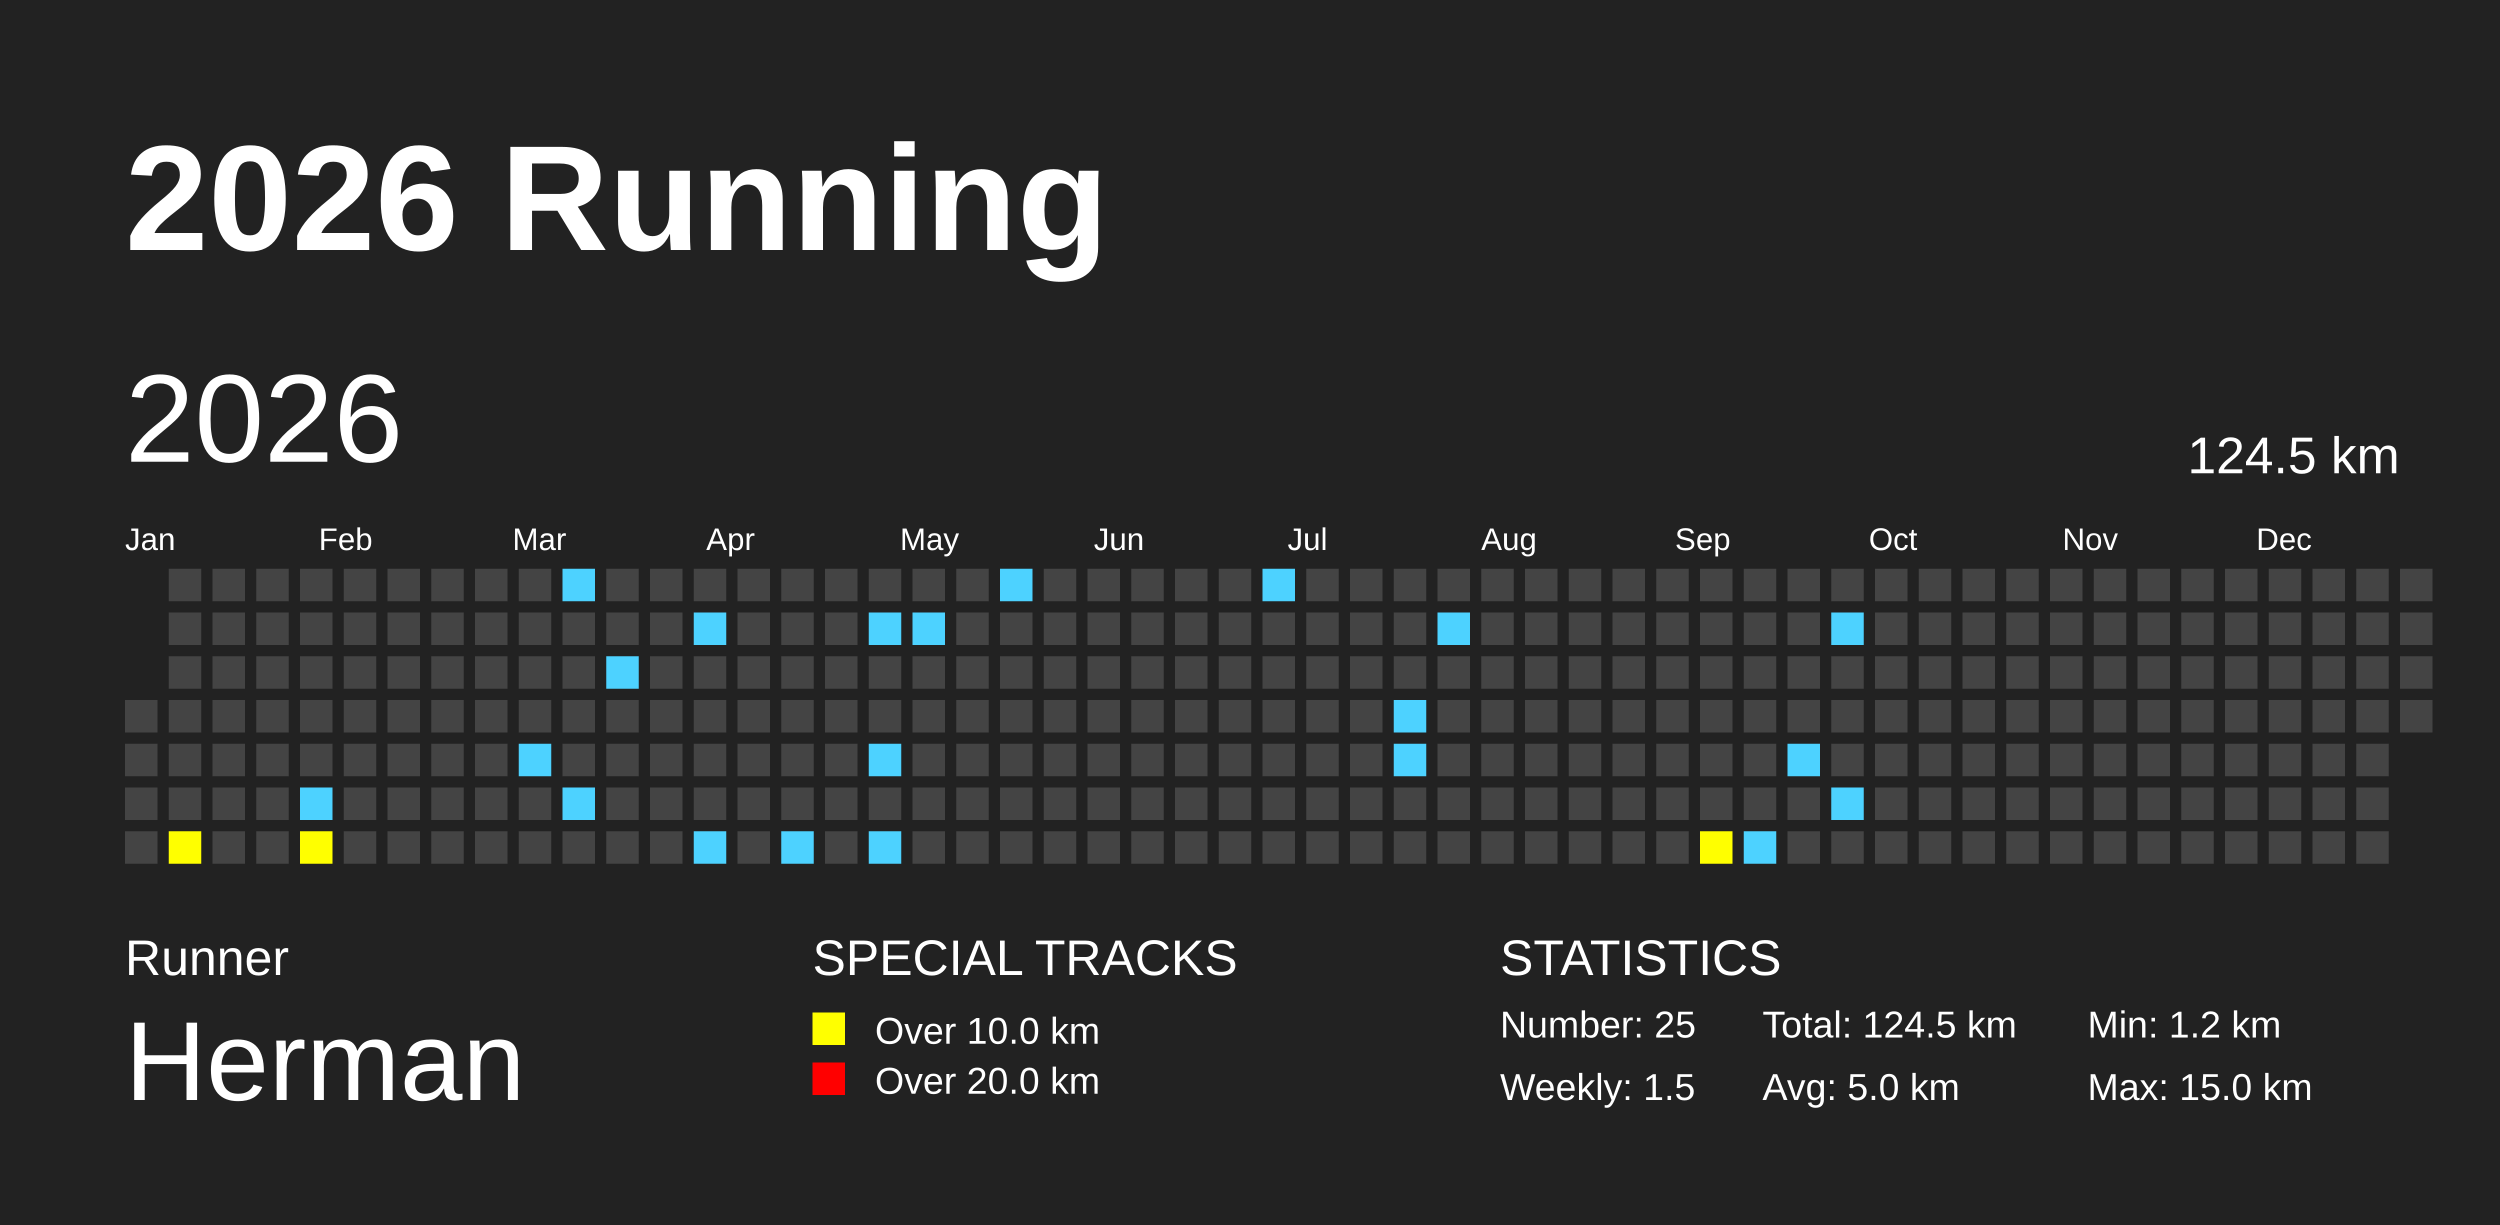
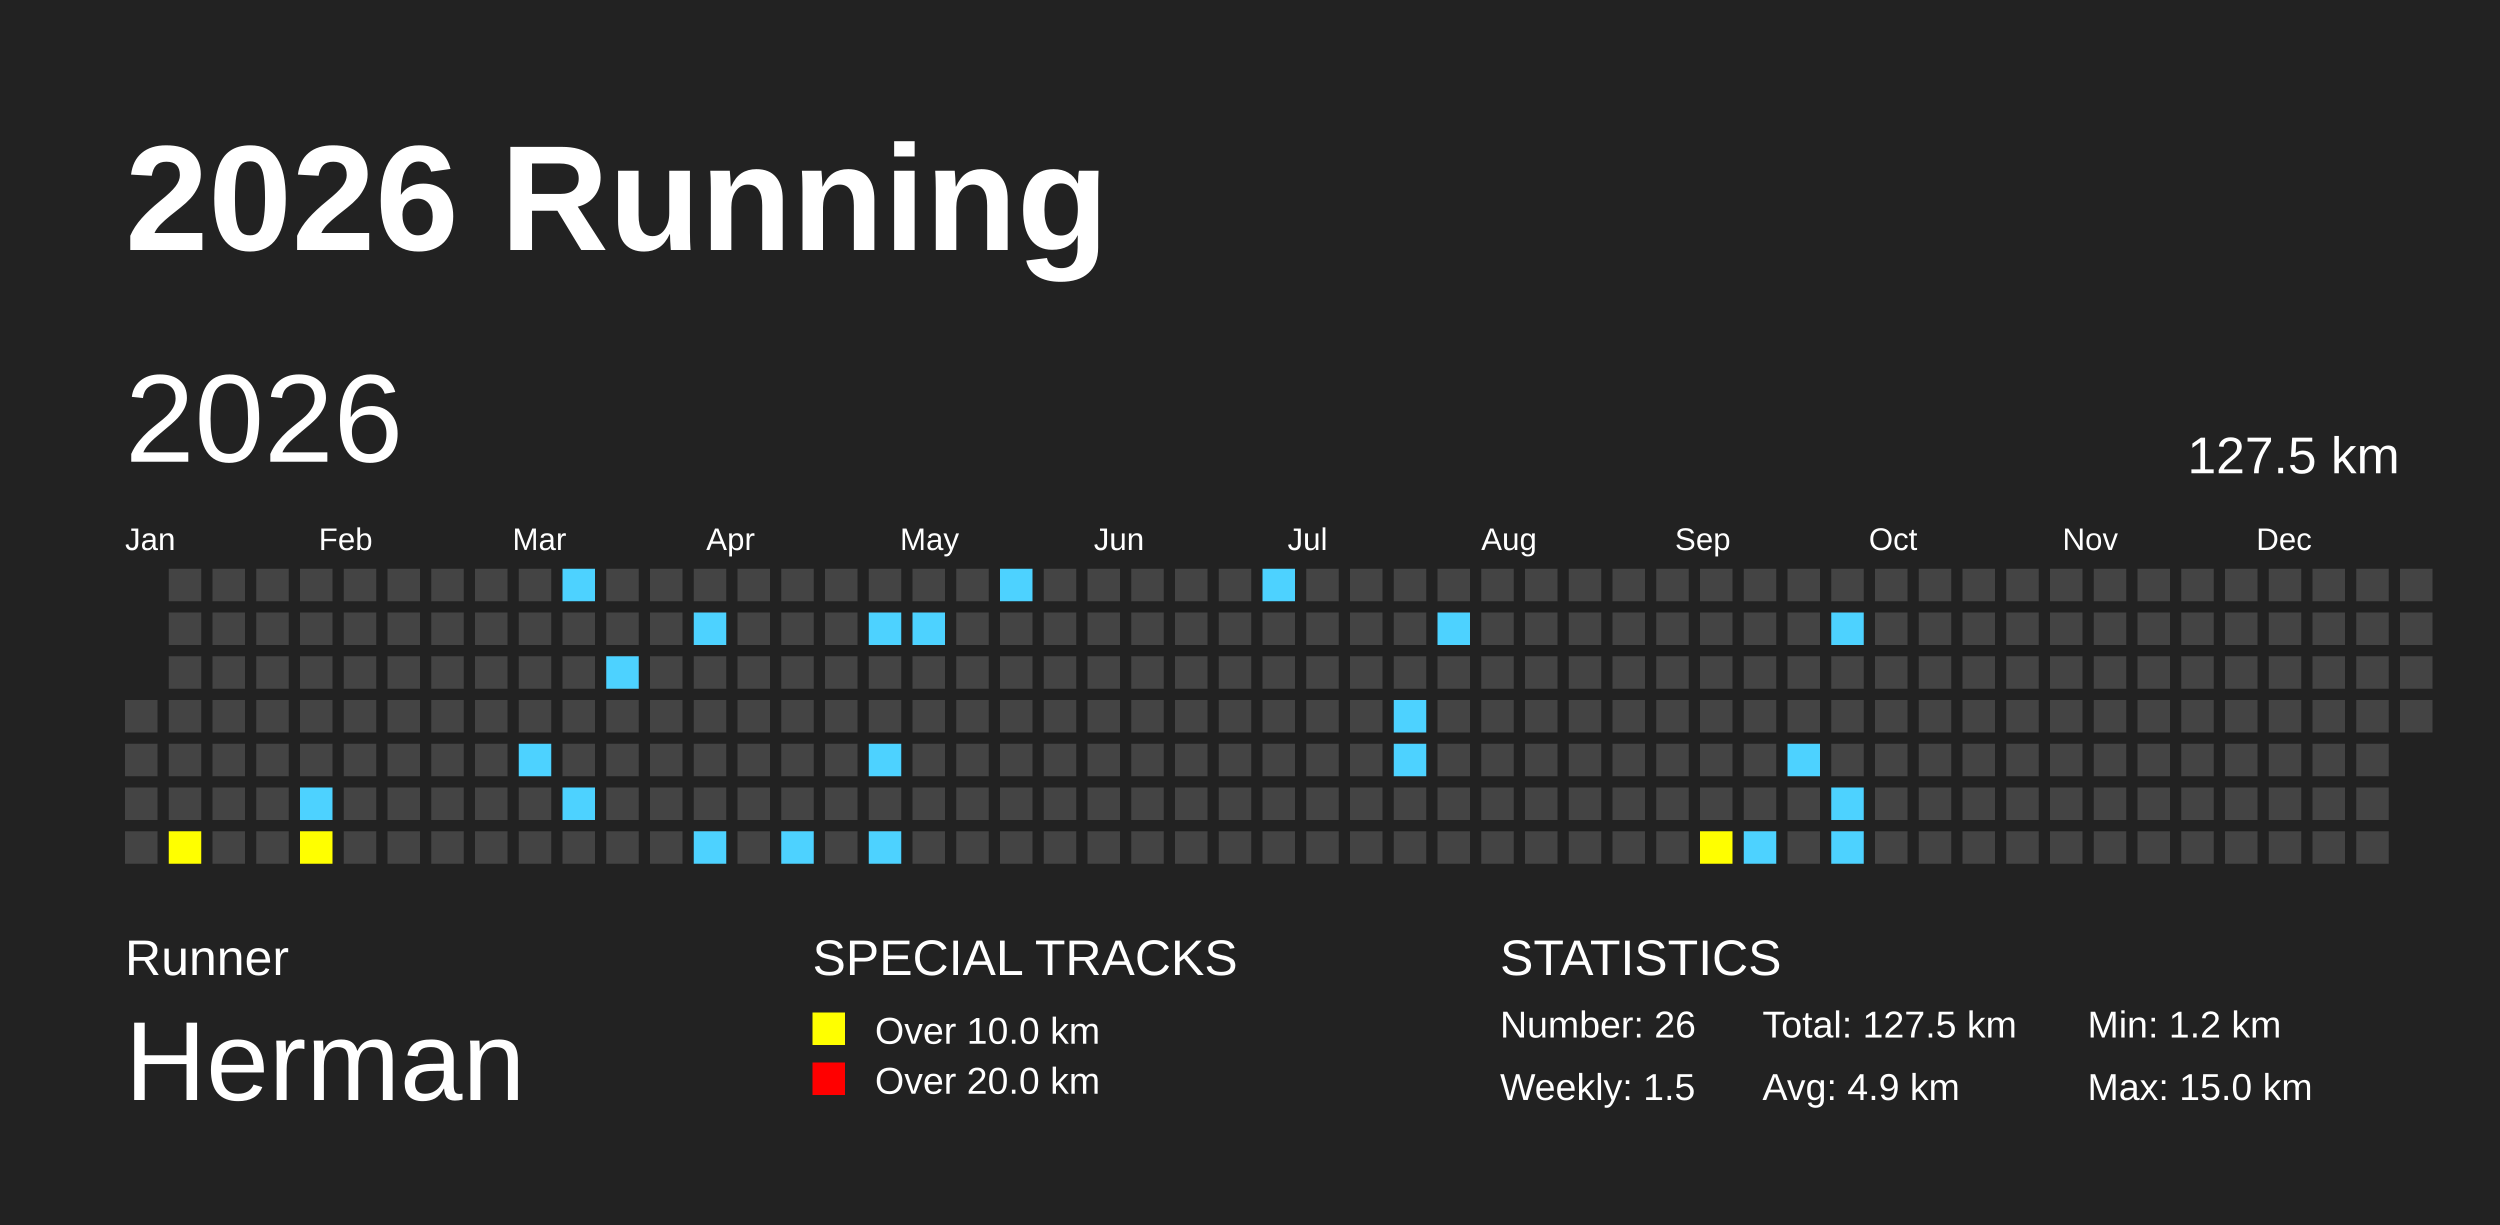
<svg xmlns="http://www.w3.org/2000/svg" baseProfile="full" height="98mm" version="1.1" viewBox="0,0,200,98" width="200mm">
  <defs />
  <rect fill="#222222" height="98" width="200" x="0" y="0" />
  <text fill="#FFFFFF" style="font-size:12px; font-family:Arial; font-weight:bold;" x="10" y="20">2026 Running</text>
  <text fill="#FFFFFF" style="font-size:4px; font-family:Arial" x="10" y="78">Runner</text>
  <text fill="#FFFFFF" style="font-size:9px; font-family:Arial" x="10" y="88">Herman</text>
  <text fill="#FFFFFF" style="font-size:4px; font-family:Arial" x="65" y="78">SPECIAL TRACKS</text>
  <rect fill="yellow" height="2.6" width="2.6" x="65" y="81" />
  <text fill="#FFFFFF" style="font-size:3px; font-family:Arial" x="70" y="83.5">Over 10.0 km</text>
  <rect fill="red" height="2.6" width="2.6" x="65" y="85" />
  <text fill="#FFFFFF" style="font-size:3px; font-family:Arial" x="70" y="87.5">Over 20.0 km</text>
  <text fill="#FFFFFF" style="font-size:4px; font-family:Arial" x="120" y="78">STATISTICS</text>
-   <text fill="#FFFFFF" style="font-size:3px; font-family:Arial" x="120" y="83">Number: 25</text>
+   <text fill="#FFFFFF" style="font-size:3px; font-family:Arial" x="120" y="83">Number: 26</text>
  <text fill="#FFFFFF" style="font-size:3px; font-family:Arial" x="120" y="88">Weekly: 1.5</text>
-   <text fill="#FFFFFF" style="font-size:3px; font-family:Arial" x="141" y="83">Total: 124.5 km</text>
-   <text fill="#FFFFFF" style="font-size:3px; font-family:Arial" x="141" y="88">Avg: 5.0 km</text>
+   <text fill="#FFFFFF" style="font-size:3px; font-family:Arial" x="141" y="83">Total: 127.5 km</text>
+   <text fill="#FFFFFF" style="font-size:3px; font-family:Arial" x="141" y="88">Avg: 4.9 km</text>
  <text fill="#FFFFFF" style="font-size:3px; font-family:Arial" x="167" y="83">Min: 1.2 km</text>
  <text fill="#FFFFFF" style="font-size:3px; font-family:Arial" x="167" y="88">Max: 15.0 km</text>
  <text dominant-baseline="hanging" fill="#FFFFFF" style="font-size:10.0px; font-family:Arial;" x="10" y="30">2026</text>
-   <text dominant-baseline="hanging" fill="#FFFFFF" style="font-size:4.125px; font-family:Arial;" x="175" y="35">124.5 km</text>
+   <text dominant-baseline="hanging" fill="#FFFFFF" style="font-size:4.125px; font-family:Arial;" x="175" y="35">127.5 km</text>
  <text fill="#FFFFFF" style="font-size:2.5px; font-family:Arial" x="10.0" y="44">Jan</text>
  <text fill="#FFFFFF" style="font-size:2.5px; font-family:Arial" x="25.5" y="44">Feb</text>
  <text fill="#FFFFFF" style="font-size:2.5px; font-family:Arial" x="41.0" y="44">Mar</text>
  <text fill="#FFFFFF" style="font-size:2.5px; font-family:Arial" x="56.5" y="44">Apr</text>
  <text fill="#FFFFFF" style="font-size:2.5px; font-family:Arial" x="72.0" y="44">May</text>
  <text fill="#FFFFFF" style="font-size:2.5px; font-family:Arial" x="87.5" y="44">Jun</text>
  <text fill="#FFFFFF" style="font-size:2.5px; font-family:Arial" x="103.0" y="44">Jul</text>
  <text fill="#FFFFFF" style="font-size:2.5px; font-family:Arial" x="118.5" y="44">Aug</text>
  <text fill="#FFFFFF" style="font-size:2.5px; font-family:Arial" x="134.0" y="44">Sep</text>
  <text fill="#FFFFFF" style="font-size:2.5px; font-family:Arial" x="149.5" y="44">Oct</text>
  <text fill="#FFFFFF" style="font-size:2.5px; font-family:Arial" x="165.0" y="44">Nov</text>
  <text fill="#FFFFFF" style="font-size:2.5px; font-family:Arial" x="180.5" y="44">Dec</text>
  <rect fill="#444444" height="2.6" width="2.6" x="10.0" y="56.0" />
  <rect fill="#444444" height="2.6" width="2.6" x="10.0" y="59.5" />
  <rect fill="#444444" height="2.6" width="2.6" x="10.0" y="63.0" />
  <rect fill="#444444" height="2.6" width="2.6" x="10.0" y="66.5" />
  <rect fill="#444444" height="2.6" width="2.6" x="13.5" y="45.5" />
  <rect fill="#444444" height="2.6" width="2.6" x="13.5" y="49.0" />
  <rect fill="#444444" height="2.6" width="2.6" x="13.5" y="52.5" />
  <rect fill="#444444" height="2.6" width="2.6" x="13.5" y="56.0" />
  <rect fill="#444444" height="2.6" width="2.6" x="13.5" y="59.5" />
  <rect fill="#444444" height="2.6" width="2.6" x="13.5" y="63.0" />
  <rect fill="yellow" height="2.6" width="2.6" x="13.5" y="66.5" />
  <rect fill="#444444" height="2.6" width="2.6" x="17.0" y="45.5" />
  <rect fill="#444444" height="2.6" width="2.6" x="17.0" y="49.0" />
  <rect fill="#444444" height="2.6" width="2.6" x="17.0" y="52.5" />
  <rect fill="#444444" height="2.6" width="2.6" x="17.0" y="56.0" />
  <rect fill="#444444" height="2.6" width="2.6" x="17.0" y="59.5" />
  <rect fill="#444444" height="2.6" width="2.6" x="17.0" y="63.0" />
  <rect fill="#444444" height="2.6" width="2.6" x="17.0" y="66.5" />
  <rect fill="#444444" height="2.6" width="2.6" x="20.5" y="45.5" />
  <rect fill="#444444" height="2.6" width="2.6" x="20.5" y="49.0" />
  <rect fill="#444444" height="2.6" width="2.6" x="20.5" y="52.5" />
  <rect fill="#444444" height="2.6" width="2.6" x="20.5" y="56.0" />
  <rect fill="#444444" height="2.6" width="2.6" x="20.5" y="59.5" />
  <rect fill="#444444" height="2.6" width="2.6" x="20.5" y="63.0" />
  <rect fill="#444444" height="2.6" width="2.6" x="20.5" y="66.5" />
  <rect fill="#444444" height="2.6" width="2.6" x="24.0" y="45.5" />
  <rect fill="#444444" height="2.6" width="2.6" x="24.0" y="49.0" />
  <rect fill="#444444" height="2.6" width="2.6" x="24.0" y="52.5" />
  <rect fill="#444444" height="2.6" width="2.6" x="24.0" y="56.0" />
  <rect fill="#444444" height="2.6" width="2.6" x="24.0" y="59.5" />
  <rect fill="#4DD2FF" height="2.6" width="2.6" x="24.0" y="63.0" />
  <rect fill="yellow" height="2.6" width="2.6" x="24.0" y="66.5" />
  <rect fill="#444444" height="2.6" width="2.6" x="27.5" y="45.5" />
  <rect fill="#444444" height="2.6" width="2.6" x="27.5" y="49.0" />
  <rect fill="#444444" height="2.6" width="2.6" x="27.5" y="52.5" />
  <rect fill="#444444" height="2.6" width="2.6" x="27.5" y="56.0" />
  <rect fill="#444444" height="2.6" width="2.6" x="27.5" y="59.5" />
  <rect fill="#444444" height="2.6" width="2.6" x="27.5" y="63.0" />
  <rect fill="#444444" height="2.6" width="2.6" x="27.5" y="66.5" />
  <rect fill="#444444" height="2.6" width="2.6" x="31.0" y="45.5" />
  <rect fill="#444444" height="2.6" width="2.6" x="31.0" y="49.0" />
  <rect fill="#444444" height="2.6" width="2.6" x="31.0" y="52.5" />
  <rect fill="#444444" height="2.6" width="2.6" x="31.0" y="56.0" />
  <rect fill="#444444" height="2.6" width="2.6" x="31.0" y="59.5" />
  <rect fill="#444444" height="2.6" width="2.6" x="31.0" y="63.0" />
  <rect fill="#444444" height="2.6" width="2.6" x="31.0" y="66.5" />
  <rect fill="#444444" height="2.6" width="2.6" x="34.5" y="45.5" />
  <rect fill="#444444" height="2.6" width="2.6" x="34.5" y="49.0" />
  <rect fill="#444444" height="2.6" width="2.6" x="34.5" y="52.5" />
  <rect fill="#444444" height="2.6" width="2.6" x="34.5" y="56.0" />
  <rect fill="#444444" height="2.6" width="2.6" x="34.5" y="59.5" />
  <rect fill="#444444" height="2.6" width="2.6" x="34.5" y="63.0" />
  <rect fill="#444444" height="2.6" width="2.6" x="34.5" y="66.5" />
  <rect fill="#444444" height="2.6" width="2.6" x="38.0" y="45.5" />
  <rect fill="#444444" height="2.6" width="2.6" x="38.0" y="49.0" />
  <rect fill="#444444" height="2.6" width="2.6" x="38.0" y="52.5" />
  <rect fill="#444444" height="2.6" width="2.6" x="38.0" y="56.0" />
  <rect fill="#444444" height="2.6" width="2.6" x="38.0" y="59.5" />
  <rect fill="#444444" height="2.6" width="2.6" x="38.0" y="63.0" />
  <rect fill="#444444" height="2.6" width="2.6" x="38.0" y="66.5" />
  <rect fill="#444444" height="2.6" width="2.6" x="41.5" y="45.5" />
  <rect fill="#444444" height="2.6" width="2.6" x="41.5" y="49.0" />
  <rect fill="#444444" height="2.6" width="2.6" x="41.5" y="52.5" />
  <rect fill="#444444" height="2.6" width="2.6" x="41.5" y="56.0" />
  <rect fill="#4DD2FF" height="2.6" width="2.6" x="41.5" y="59.5" />
  <rect fill="#444444" height="2.6" width="2.6" x="41.5" y="63.0" />
  <rect fill="#444444" height="2.6" width="2.6" x="41.5" y="66.5" />
  <rect fill="#4DD2FF" height="2.6" width="2.6" x="45.0" y="45.5" />
  <rect fill="#444444" height="2.6" width="2.6" x="45.0" y="49.0" />
  <rect fill="#444444" height="2.6" width="2.6" x="45.0" y="52.5" />
  <rect fill="#444444" height="2.6" width="2.6" x="45.0" y="56.0" />
  <rect fill="#444444" height="2.6" width="2.6" x="45.0" y="59.5" />
  <rect fill="#4DD2FF" height="2.6" width="2.6" x="45.0" y="63.0" />
  <rect fill="#444444" height="2.6" width="2.6" x="45.0" y="66.5" />
  <rect fill="#444444" height="2.6" width="2.6" x="48.5" y="45.5" />
  <rect fill="#444444" height="2.6" width="2.6" x="48.5" y="49.0" />
  <rect fill="#4DD2FF" height="2.6" width="2.6" x="48.5" y="52.5" />
  <rect fill="#444444" height="2.6" width="2.6" x="48.5" y="56.0" />
  <rect fill="#444444" height="2.6" width="2.6" x="48.5" y="59.5" />
  <rect fill="#444444" height="2.6" width="2.6" x="48.5" y="63.0" />
  <rect fill="#444444" height="2.6" width="2.6" x="48.5" y="66.5" />
  <rect fill="#444444" height="2.6" width="2.6" x="52.0" y="45.5" />
  <rect fill="#444444" height="2.6" width="2.6" x="52.0" y="49.0" />
  <rect fill="#444444" height="2.6" width="2.6" x="52.0" y="52.5" />
  <rect fill="#444444" height="2.6" width="2.6" x="52.0" y="56.0" />
  <rect fill="#444444" height="2.6" width="2.6" x="52.0" y="59.5" />
  <rect fill="#444444" height="2.6" width="2.6" x="52.0" y="63.0" />
  <rect fill="#444444" height="2.6" width="2.6" x="52.0" y="66.5" />
  <rect fill="#444444" height="2.6" width="2.6" x="55.5" y="45.5" />
  <rect fill="#4DD2FF" height="2.6" width="2.6" x="55.5" y="49.0" />
  <rect fill="#444444" height="2.6" width="2.6" x="55.5" y="52.5" />
  <rect fill="#444444" height="2.6" width="2.6" x="55.5" y="56.0" />
  <rect fill="#444444" height="2.6" width="2.6" x="55.5" y="59.5" />
  <rect fill="#444444" height="2.6" width="2.6" x="55.5" y="63.0" />
  <rect fill="#4DD2FF" height="2.6" width="2.6" x="55.5" y="66.5" />
  <rect fill="#444444" height="2.6" width="2.6" x="59.0" y="45.5" />
  <rect fill="#444444" height="2.6" width="2.6" x="59.0" y="49.0" />
  <rect fill="#444444" height="2.6" width="2.6" x="59.0" y="52.5" />
  <rect fill="#444444" height="2.6" width="2.6" x="59.0" y="56.0" />
  <rect fill="#444444" height="2.6" width="2.6" x="59.0" y="59.5" />
  <rect fill="#444444" height="2.6" width="2.6" x="59.0" y="63.0" />
  <rect fill="#444444" height="2.6" width="2.6" x="59.0" y="66.5" />
  <rect fill="#444444" height="2.6" width="2.6" x="62.5" y="45.5" />
  <rect fill="#444444" height="2.6" width="2.6" x="62.5" y="49.0" />
  <rect fill="#444444" height="2.6" width="2.6" x="62.5" y="52.5" />
  <rect fill="#444444" height="2.6" width="2.6" x="62.5" y="56.0" />
  <rect fill="#444444" height="2.6" width="2.6" x="62.5" y="59.5" />
  <rect fill="#444444" height="2.6" width="2.6" x="62.5" y="63.0" />
  <rect fill="#4DD2FF" height="2.6" width="2.6" x="62.5" y="66.5" />
  <rect fill="#444444" height="2.6" width="2.6" x="66.0" y="45.5" />
  <rect fill="#444444" height="2.6" width="2.6" x="66.0" y="49.0" />
  <rect fill="#444444" height="2.6" width="2.6" x="66.0" y="52.5" />
  <rect fill="#444444" height="2.6" width="2.6" x="66.0" y="56.0" />
  <rect fill="#444444" height="2.6" width="2.6" x="66.0" y="59.5" />
  <rect fill="#444444" height="2.6" width="2.6" x="66.0" y="63.0" />
  <rect fill="#444444" height="2.6" width="2.6" x="66.0" y="66.5" />
  <rect fill="#444444" height="2.6" width="2.6" x="69.5" y="45.5" />
  <rect fill="#4DD2FF" height="2.6" width="2.6" x="69.5" y="49.0" />
  <rect fill="#444444" height="2.6" width="2.6" x="69.5" y="52.5" />
  <rect fill="#444444" height="2.6" width="2.6" x="69.5" y="56.0" />
  <rect fill="#4DD2FF" height="2.6" width="2.6" x="69.5" y="59.5" />
  <rect fill="#444444" height="2.6" width="2.6" x="69.5" y="63.0" />
  <rect fill="#4DD2FF" height="2.6" width="2.6" x="69.5" y="66.5" />
  <rect fill="#444444" height="2.6" width="2.6" x="73.0" y="45.5" />
  <rect fill="#4DD2FF" height="2.6" width="2.6" x="73.0" y="49.0" />
  <rect fill="#444444" height="2.6" width="2.6" x="73.0" y="52.5" />
  <rect fill="#444444" height="2.6" width="2.6" x="73.0" y="56.0" />
  <rect fill="#444444" height="2.6" width="2.6" x="73.0" y="59.5" />
  <rect fill="#444444" height="2.6" width="2.6" x="73.0" y="63.0" />
  <rect fill="#444444" height="2.6" width="2.6" x="73.0" y="66.5" />
  <rect fill="#444444" height="2.6" width="2.6" x="76.5" y="45.5" />
  <rect fill="#444444" height="2.6" width="2.6" x="76.5" y="49.0" />
  <rect fill="#444444" height="2.6" width="2.6" x="76.5" y="52.5" />
  <rect fill="#444444" height="2.6" width="2.6" x="76.5" y="56.0" />
  <rect fill="#444444" height="2.6" width="2.6" x="76.5" y="59.5" />
  <rect fill="#444444" height="2.6" width="2.6" x="76.5" y="63.0" />
  <rect fill="#444444" height="2.6" width="2.6" x="76.5" y="66.5" />
  <rect fill="#4DD2FF" height="2.6" width="2.6" x="80.0" y="45.5" />
  <rect fill="#444444" height="2.6" width="2.6" x="80.0" y="49.0" />
  <rect fill="#444444" height="2.6" width="2.6" x="80.0" y="52.5" />
  <rect fill="#444444" height="2.6" width="2.6" x="80.0" y="56.0" />
  <rect fill="#444444" height="2.6" width="2.6" x="80.0" y="59.5" />
  <rect fill="#444444" height="2.6" width="2.6" x="80.0" y="63.0" />
  <rect fill="#444444" height="2.6" width="2.6" x="80.0" y="66.5" />
  <rect fill="#444444" height="2.6" width="2.6" x="83.5" y="45.5" />
  <rect fill="#444444" height="2.6" width="2.6" x="83.5" y="49.0" />
  <rect fill="#444444" height="2.6" width="2.6" x="83.5" y="52.5" />
  <rect fill="#444444" height="2.6" width="2.6" x="83.5" y="56.0" />
  <rect fill="#444444" height="2.6" width="2.6" x="83.5" y="59.5" />
  <rect fill="#444444" height="2.6" width="2.6" x="83.5" y="63.0" />
  <rect fill="#444444" height="2.6" width="2.6" x="83.5" y="66.5" />
  <rect fill="#444444" height="2.6" width="2.6" x="87.0" y="45.5" />
  <rect fill="#444444" height="2.6" width="2.6" x="87.0" y="49.0" />
  <rect fill="#444444" height="2.6" width="2.6" x="87.0" y="52.5" />
  <rect fill="#444444" height="2.6" width="2.6" x="87.0" y="56.0" />
  <rect fill="#444444" height="2.6" width="2.6" x="87.0" y="59.5" />
  <rect fill="#444444" height="2.6" width="2.6" x="87.0" y="63.0" />
  <rect fill="#444444" height="2.6" width="2.6" x="87.0" y="66.5" />
  <rect fill="#444444" height="2.6" width="2.6" x="90.5" y="45.5" />
  <rect fill="#444444" height="2.6" width="2.6" x="90.5" y="49.0" />
  <rect fill="#444444" height="2.6" width="2.6" x="90.5" y="52.5" />
  <rect fill="#444444" height="2.6" width="2.6" x="90.5" y="56.0" />
  <rect fill="#444444" height="2.6" width="2.6" x="90.5" y="59.5" />
  <rect fill="#444444" height="2.6" width="2.6" x="90.5" y="63.0" />
  <rect fill="#444444" height="2.6" width="2.6" x="90.5" y="66.5" />
  <rect fill="#444444" height="2.6" width="2.6" x="94.0" y="45.5" />
  <rect fill="#444444" height="2.6" width="2.6" x="94.0" y="49.0" />
  <rect fill="#444444" height="2.6" width="2.6" x="94.0" y="52.5" />
  <rect fill="#444444" height="2.6" width="2.6" x="94.0" y="56.0" />
  <rect fill="#444444" height="2.6" width="2.6" x="94.0" y="59.5" />
  <rect fill="#444444" height="2.6" width="2.6" x="94.0" y="63.0" />
  <rect fill="#444444" height="2.6" width="2.6" x="94.0" y="66.5" />
  <rect fill="#444444" height="2.6" width="2.6" x="97.5" y="45.5" />
  <rect fill="#444444" height="2.6" width="2.6" x="97.5" y="49.0" />
  <rect fill="#444444" height="2.6" width="2.6" x="97.5" y="52.5" />
  <rect fill="#444444" height="2.6" width="2.6" x="97.5" y="56.0" />
  <rect fill="#444444" height="2.6" width="2.6" x="97.5" y="59.5" />
  <rect fill="#444444" height="2.6" width="2.6" x="97.5" y="63.0" />
  <rect fill="#444444" height="2.6" width="2.6" x="97.5" y="66.5" />
  <rect fill="#4DD2FF" height="2.6" width="2.6" x="101.0" y="45.5" />
  <rect fill="#444444" height="2.6" width="2.6" x="101.0" y="49.0" />
  <rect fill="#444444" height="2.6" width="2.6" x="101.0" y="52.5" />
  <rect fill="#444444" height="2.6" width="2.6" x="101.0" y="56.0" />
  <rect fill="#444444" height="2.6" width="2.6" x="101.0" y="59.5" />
  <rect fill="#444444" height="2.6" width="2.6" x="101.0" y="63.0" />
  <rect fill="#444444" height="2.6" width="2.6" x="101.0" y="66.5" />
  <rect fill="#444444" height="2.6" width="2.6" x="104.5" y="45.5" />
  <rect fill="#444444" height="2.6" width="2.6" x="104.5" y="49.0" />
  <rect fill="#444444" height="2.6" width="2.6" x="104.5" y="52.5" />
  <rect fill="#444444" height="2.6" width="2.6" x="104.5" y="56.0" />
  <rect fill="#444444" height="2.6" width="2.6" x="104.5" y="59.5" />
  <rect fill="#444444" height="2.6" width="2.6" x="104.5" y="63.0" />
  <rect fill="#444444" height="2.6" width="2.6" x="104.5" y="66.5" />
  <rect fill="#444444" height="2.6" width="2.6" x="108.0" y="45.5" />
  <rect fill="#444444" height="2.6" width="2.6" x="108.0" y="49.0" />
  <rect fill="#444444" height="2.6" width="2.6" x="108.0" y="52.5" />
  <rect fill="#444444" height="2.6" width="2.6" x="108.0" y="56.0" />
  <rect fill="#444444" height="2.6" width="2.6" x="108.0" y="59.5" />
  <rect fill="#444444" height="2.6" width="2.6" x="108.0" y="63.0" />
  <rect fill="#444444" height="2.6" width="2.6" x="108.0" y="66.5" />
  <rect fill="#444444" height="2.6" width="2.6" x="111.5" y="45.5" />
  <rect fill="#444444" height="2.6" width="2.6" x="111.5" y="49.0" />
  <rect fill="#444444" height="2.6" width="2.6" x="111.5" y="52.5" />
  <rect fill="#4DD2FF" height="2.6" width="2.6" x="111.5" y="56.0" />
  <rect fill="#4DD2FF" height="2.6" width="2.6" x="111.5" y="59.5" />
  <rect fill="#444444" height="2.6" width="2.6" x="111.5" y="63.0" />
  <rect fill="#444444" height="2.6" width="2.6" x="111.5" y="66.5" />
  <rect fill="#444444" height="2.6" width="2.6" x="115.0" y="45.5" />
  <rect fill="#4DD2FF" height="2.6" width="2.6" x="115.0" y="49.0" />
  <rect fill="#444444" height="2.6" width="2.6" x="115.0" y="52.5" />
  <rect fill="#444444" height="2.6" width="2.6" x="115.0" y="56.0" />
  <rect fill="#444444" height="2.6" width="2.6" x="115.0" y="59.5" />
  <rect fill="#444444" height="2.6" width="2.6" x="115.0" y="63.0" />
  <rect fill="#444444" height="2.6" width="2.6" x="115.0" y="66.5" />
  <rect fill="#444444" height="2.6" width="2.6" x="118.5" y="45.5" />
  <rect fill="#444444" height="2.6" width="2.6" x="118.5" y="49.0" />
  <rect fill="#444444" height="2.6" width="2.6" x="118.5" y="52.5" />
  <rect fill="#444444" height="2.6" width="2.6" x="118.5" y="56.0" />
  <rect fill="#444444" height="2.6" width="2.6" x="118.5" y="59.5" />
  <rect fill="#444444" height="2.6" width="2.6" x="118.5" y="63.0" />
  <rect fill="#444444" height="2.6" width="2.6" x="118.5" y="66.5" />
  <rect fill="#444444" height="2.6" width="2.6" x="122.0" y="45.5" />
  <rect fill="#444444" height="2.6" width="2.6" x="122.0" y="49.0" />
  <rect fill="#444444" height="2.6" width="2.6" x="122.0" y="52.5" />
  <rect fill="#444444" height="2.6" width="2.6" x="122.0" y="56.0" />
  <rect fill="#444444" height="2.6" width="2.6" x="122.0" y="59.5" />
  <rect fill="#444444" height="2.6" width="2.6" x="122.0" y="63.0" />
  <rect fill="#444444" height="2.6" width="2.6" x="122.0" y="66.5" />
  <rect fill="#444444" height="2.6" width="2.6" x="125.5" y="45.5" />
  <rect fill="#444444" height="2.6" width="2.6" x="125.5" y="49.0" />
  <rect fill="#444444" height="2.6" width="2.6" x="125.5" y="52.5" />
  <rect fill="#444444" height="2.6" width="2.6" x="125.5" y="56.0" />
  <rect fill="#444444" height="2.6" width="2.6" x="125.5" y="59.5" />
  <rect fill="#444444" height="2.6" width="2.6" x="125.5" y="63.0" />
  <rect fill="#444444" height="2.6" width="2.6" x="125.5" y="66.5" />
  <rect fill="#444444" height="2.6" width="2.6" x="129.0" y="45.5" />
  <rect fill="#444444" height="2.6" width="2.6" x="129.0" y="49.0" />
  <rect fill="#444444" height="2.6" width="2.6" x="129.0" y="52.5" />
  <rect fill="#444444" height="2.6" width="2.6" x="129.0" y="56.0" />
  <rect fill="#444444" height="2.6" width="2.6" x="129.0" y="59.5" />
  <rect fill="#444444" height="2.6" width="2.6" x="129.0" y="63.0" />
  <rect fill="#444444" height="2.6" width="2.6" x="129.0" y="66.5" />
  <rect fill="#444444" height="2.6" width="2.6" x="132.5" y="45.5" />
  <rect fill="#444444" height="2.6" width="2.6" x="132.5" y="49.0" />
  <rect fill="#444444" height="2.6" width="2.6" x="132.5" y="52.5" />
  <rect fill="#444444" height="2.6" width="2.6" x="132.5" y="56.0" />
  <rect fill="#444444" height="2.6" width="2.6" x="132.5" y="59.5" />
  <rect fill="#444444" height="2.6" width="2.6" x="132.5" y="63.0" />
  <rect fill="#444444" height="2.6" width="2.6" x="132.5" y="66.5" />
  <rect fill="#444444" height="2.6" width="2.6" x="136.0" y="45.5" />
  <rect fill="#444444" height="2.6" width="2.6" x="136.0" y="49.0" />
  <rect fill="#444444" height="2.6" width="2.6" x="136.0" y="52.5" />
  <rect fill="#444444" height="2.6" width="2.6" x="136.0" y="56.0" />
  <rect fill="#444444" height="2.6" width="2.6" x="136.0" y="59.5" />
  <rect fill="#444444" height="2.6" width="2.6" x="136.0" y="63.0" />
  <rect fill="yellow" height="2.6" width="2.6" x="136.0" y="66.5" />
  <rect fill="#444444" height="2.6" width="2.6" x="139.5" y="45.5" />
  <rect fill="#444444" height="2.6" width="2.6" x="139.5" y="49.0" />
  <rect fill="#444444" height="2.6" width="2.6" x="139.5" y="52.5" />
  <rect fill="#444444" height="2.6" width="2.6" x="139.5" y="56.0" />
  <rect fill="#444444" height="2.6" width="2.6" x="139.5" y="59.5" />
  <rect fill="#444444" height="2.6" width="2.6" x="139.5" y="63.0" />
  <rect fill="#4DD2FF" height="2.6" width="2.6" x="139.5" y="66.5" />
  <rect fill="#444444" height="2.6" width="2.6" x="143.0" y="45.5" />
  <rect fill="#444444" height="2.6" width="2.6" x="143.0" y="49.0" />
  <rect fill="#444444" height="2.6" width="2.6" x="143.0" y="52.5" />
  <rect fill="#444444" height="2.6" width="2.6" x="143.0" y="56.0" />
  <rect fill="#4DD2FF" height="2.6" width="2.6" x="143.0" y="59.5" />
  <rect fill="#444444" height="2.6" width="2.6" x="143.0" y="63.0" />
  <rect fill="#444444" height="2.6" width="2.6" x="143.0" y="66.5" />
  <rect fill="#444444" height="2.6" width="2.6" x="146.5" y="45.5" />
  <rect fill="#4DD2FF" height="2.6" width="2.6" x="146.5" y="49.0" />
  <rect fill="#444444" height="2.6" width="2.6" x="146.5" y="52.5" />
  <rect fill="#444444" height="2.6" width="2.6" x="146.5" y="56.0" />
  <rect fill="#444444" height="2.6" width="2.6" x="146.5" y="59.5" />
  <rect fill="#4DD2FF" height="2.6" width="2.6" x="146.5" y="63.0" />
-   <rect fill="#444444" height="2.6" width="2.6" x="146.5" y="66.5" />
+   <rect fill="#4DD2FF" height="2.6" width="2.6" x="146.5" y="66.5" />
  <rect fill="#444444" height="2.6" width="2.6" x="150.0" y="45.5" />
  <rect fill="#444444" height="2.6" width="2.6" x="150.0" y="49.0" />
  <rect fill="#444444" height="2.6" width="2.6" x="150.0" y="52.5" />
  <rect fill="#444444" height="2.6" width="2.6" x="150.0" y="56.0" />
  <rect fill="#444444" height="2.6" width="2.6" x="150.0" y="59.5" />
  <rect fill="#444444" height="2.6" width="2.6" x="150.0" y="63.0" />
  <rect fill="#444444" height="2.6" width="2.6" x="150.0" y="66.5" />
  <rect fill="#444444" height="2.6" width="2.6" x="153.5" y="45.5" />
  <rect fill="#444444" height="2.6" width="2.6" x="153.5" y="49.0" />
  <rect fill="#444444" height="2.6" width="2.6" x="153.5" y="52.5" />
  <rect fill="#444444" height="2.6" width="2.6" x="153.5" y="56.0" />
  <rect fill="#444444" height="2.6" width="2.6" x="153.5" y="59.5" />
  <rect fill="#444444" height="2.6" width="2.6" x="153.5" y="63.0" />
  <rect fill="#444444" height="2.6" width="2.6" x="153.5" y="66.5" />
  <rect fill="#444444" height="2.6" width="2.6" x="157.0" y="45.5" />
  <rect fill="#444444" height="2.6" width="2.6" x="157.0" y="49.0" />
  <rect fill="#444444" height="2.6" width="2.6" x="157.0" y="52.5" />
  <rect fill="#444444" height="2.6" width="2.6" x="157.0" y="56.0" />
  <rect fill="#444444" height="2.6" width="2.6" x="157.0" y="59.5" />
  <rect fill="#444444" height="2.6" width="2.6" x="157.0" y="63.0" />
  <rect fill="#444444" height="2.6" width="2.6" x="157.0" y="66.5" />
  <rect fill="#444444" height="2.6" width="2.6" x="160.5" y="45.5" />
  <rect fill="#444444" height="2.6" width="2.6" x="160.5" y="49.0" />
  <rect fill="#444444" height="2.6" width="2.6" x="160.5" y="52.5" />
  <rect fill="#444444" height="2.6" width="2.6" x="160.5" y="56.0" />
  <rect fill="#444444" height="2.6" width="2.6" x="160.5" y="59.5" />
  <rect fill="#444444" height="2.6" width="2.6" x="160.5" y="63.0" />
  <rect fill="#444444" height="2.6" width="2.6" x="160.5" y="66.5" />
  <rect fill="#444444" height="2.6" width="2.6" x="164.0" y="45.5" />
  <rect fill="#444444" height="2.6" width="2.6" x="164.0" y="49.0" />
  <rect fill="#444444" height="2.6" width="2.6" x="164.0" y="52.5" />
  <rect fill="#444444" height="2.6" width="2.6" x="164.0" y="56.0" />
  <rect fill="#444444" height="2.6" width="2.6" x="164.0" y="59.5" />
  <rect fill="#444444" height="2.6" width="2.6" x="164.0" y="63.0" />
  <rect fill="#444444" height="2.6" width="2.6" x="164.0" y="66.5" />
  <rect fill="#444444" height="2.6" width="2.6" x="167.5" y="45.5" />
  <rect fill="#444444" height="2.6" width="2.6" x="167.5" y="49.0" />
  <rect fill="#444444" height="2.6" width="2.6" x="167.5" y="52.5" />
  <rect fill="#444444" height="2.6" width="2.6" x="167.5" y="56.0" />
  <rect fill="#444444" height="2.6" width="2.6" x="167.5" y="59.5" />
  <rect fill="#444444" height="2.6" width="2.6" x="167.5" y="63.0" />
  <rect fill="#444444" height="2.6" width="2.6" x="167.5" y="66.5" />
  <rect fill="#444444" height="2.6" width="2.6" x="171.0" y="45.5" />
  <rect fill="#444444" height="2.6" width="2.6" x="171.0" y="49.0" />
  <rect fill="#444444" height="2.6" width="2.6" x="171.0" y="52.5" />
  <rect fill="#444444" height="2.6" width="2.6" x="171.0" y="56.0" />
  <rect fill="#444444" height="2.6" width="2.6" x="171.0" y="59.5" />
  <rect fill="#444444" height="2.6" width="2.6" x="171.0" y="63.0" />
  <rect fill="#444444" height="2.6" width="2.6" x="171.0" y="66.5" />
  <rect fill="#444444" height="2.6" width="2.6" x="174.5" y="45.5" />
  <rect fill="#444444" height="2.6" width="2.6" x="174.5" y="49.0" />
  <rect fill="#444444" height="2.6" width="2.6" x="174.5" y="52.5" />
  <rect fill="#444444" height="2.6" width="2.6" x="174.5" y="56.0" />
  <rect fill="#444444" height="2.6" width="2.6" x="174.5" y="59.5" />
  <rect fill="#444444" height="2.6" width="2.6" x="174.5" y="63.0" />
  <rect fill="#444444" height="2.6" width="2.6" x="174.5" y="66.5" />
  <rect fill="#444444" height="2.6" width="2.6" x="178.0" y="45.5" />
  <rect fill="#444444" height="2.6" width="2.6" x="178.0" y="49.0" />
  <rect fill="#444444" height="2.6" width="2.6" x="178.0" y="52.5" />
  <rect fill="#444444" height="2.6" width="2.6" x="178.0" y="56.0" />
  <rect fill="#444444" height="2.6" width="2.6" x="178.0" y="59.5" />
  <rect fill="#444444" height="2.6" width="2.6" x="178.0" y="63.0" />
  <rect fill="#444444" height="2.6" width="2.6" x="178.0" y="66.5" />
  <rect fill="#444444" height="2.6" width="2.6" x="181.5" y="45.5" />
  <rect fill="#444444" height="2.6" width="2.6" x="181.5" y="49.0" />
  <rect fill="#444444" height="2.6" width="2.6" x="181.5" y="52.5" />
  <rect fill="#444444" height="2.6" width="2.6" x="181.5" y="56.0" />
  <rect fill="#444444" height="2.6" width="2.6" x="181.5" y="59.5" />
  <rect fill="#444444" height="2.6" width="2.6" x="181.5" y="63.0" />
  <rect fill="#444444" height="2.6" width="2.6" x="181.5" y="66.5" />
  <rect fill="#444444" height="2.6" width="2.6" x="185.0" y="45.5" />
  <rect fill="#444444" height="2.6" width="2.6" x="185.0" y="49.0" />
  <rect fill="#444444" height="2.6" width="2.6" x="185.0" y="52.5" />
  <rect fill="#444444" height="2.6" width="2.6" x="185.0" y="56.0" />
  <rect fill="#444444" height="2.6" width="2.6" x="185.0" y="59.5" />
  <rect fill="#444444" height="2.6" width="2.6" x="185.0" y="63.0" />
  <rect fill="#444444" height="2.6" width="2.6" x="185.0" y="66.5" />
  <rect fill="#444444" height="2.6" width="2.6" x="188.5" y="45.5" />
  <rect fill="#444444" height="2.6" width="2.6" x="188.5" y="49.0" />
  <rect fill="#444444" height="2.6" width="2.6" x="188.5" y="52.5" />
  <rect fill="#444444" height="2.6" width="2.6" x="188.5" y="56.0" />
  <rect fill="#444444" height="2.6" width="2.6" x="188.5" y="59.5" />
  <rect fill="#444444" height="2.6" width="2.6" x="188.5" y="63.0" />
  <rect fill="#444444" height="2.6" width="2.6" x="188.5" y="66.5" />
  <rect fill="#444444" height="2.6" width="2.6" x="192.0" y="45.5" />
  <rect fill="#444444" height="2.6" width="2.6" x="192.0" y="49.0" />
  <rect fill="#444444" height="2.6" width="2.6" x="192.0" y="52.5" />
  <rect fill="#444444" height="2.6" width="2.6" x="192.0" y="56.0" />
</svg>
